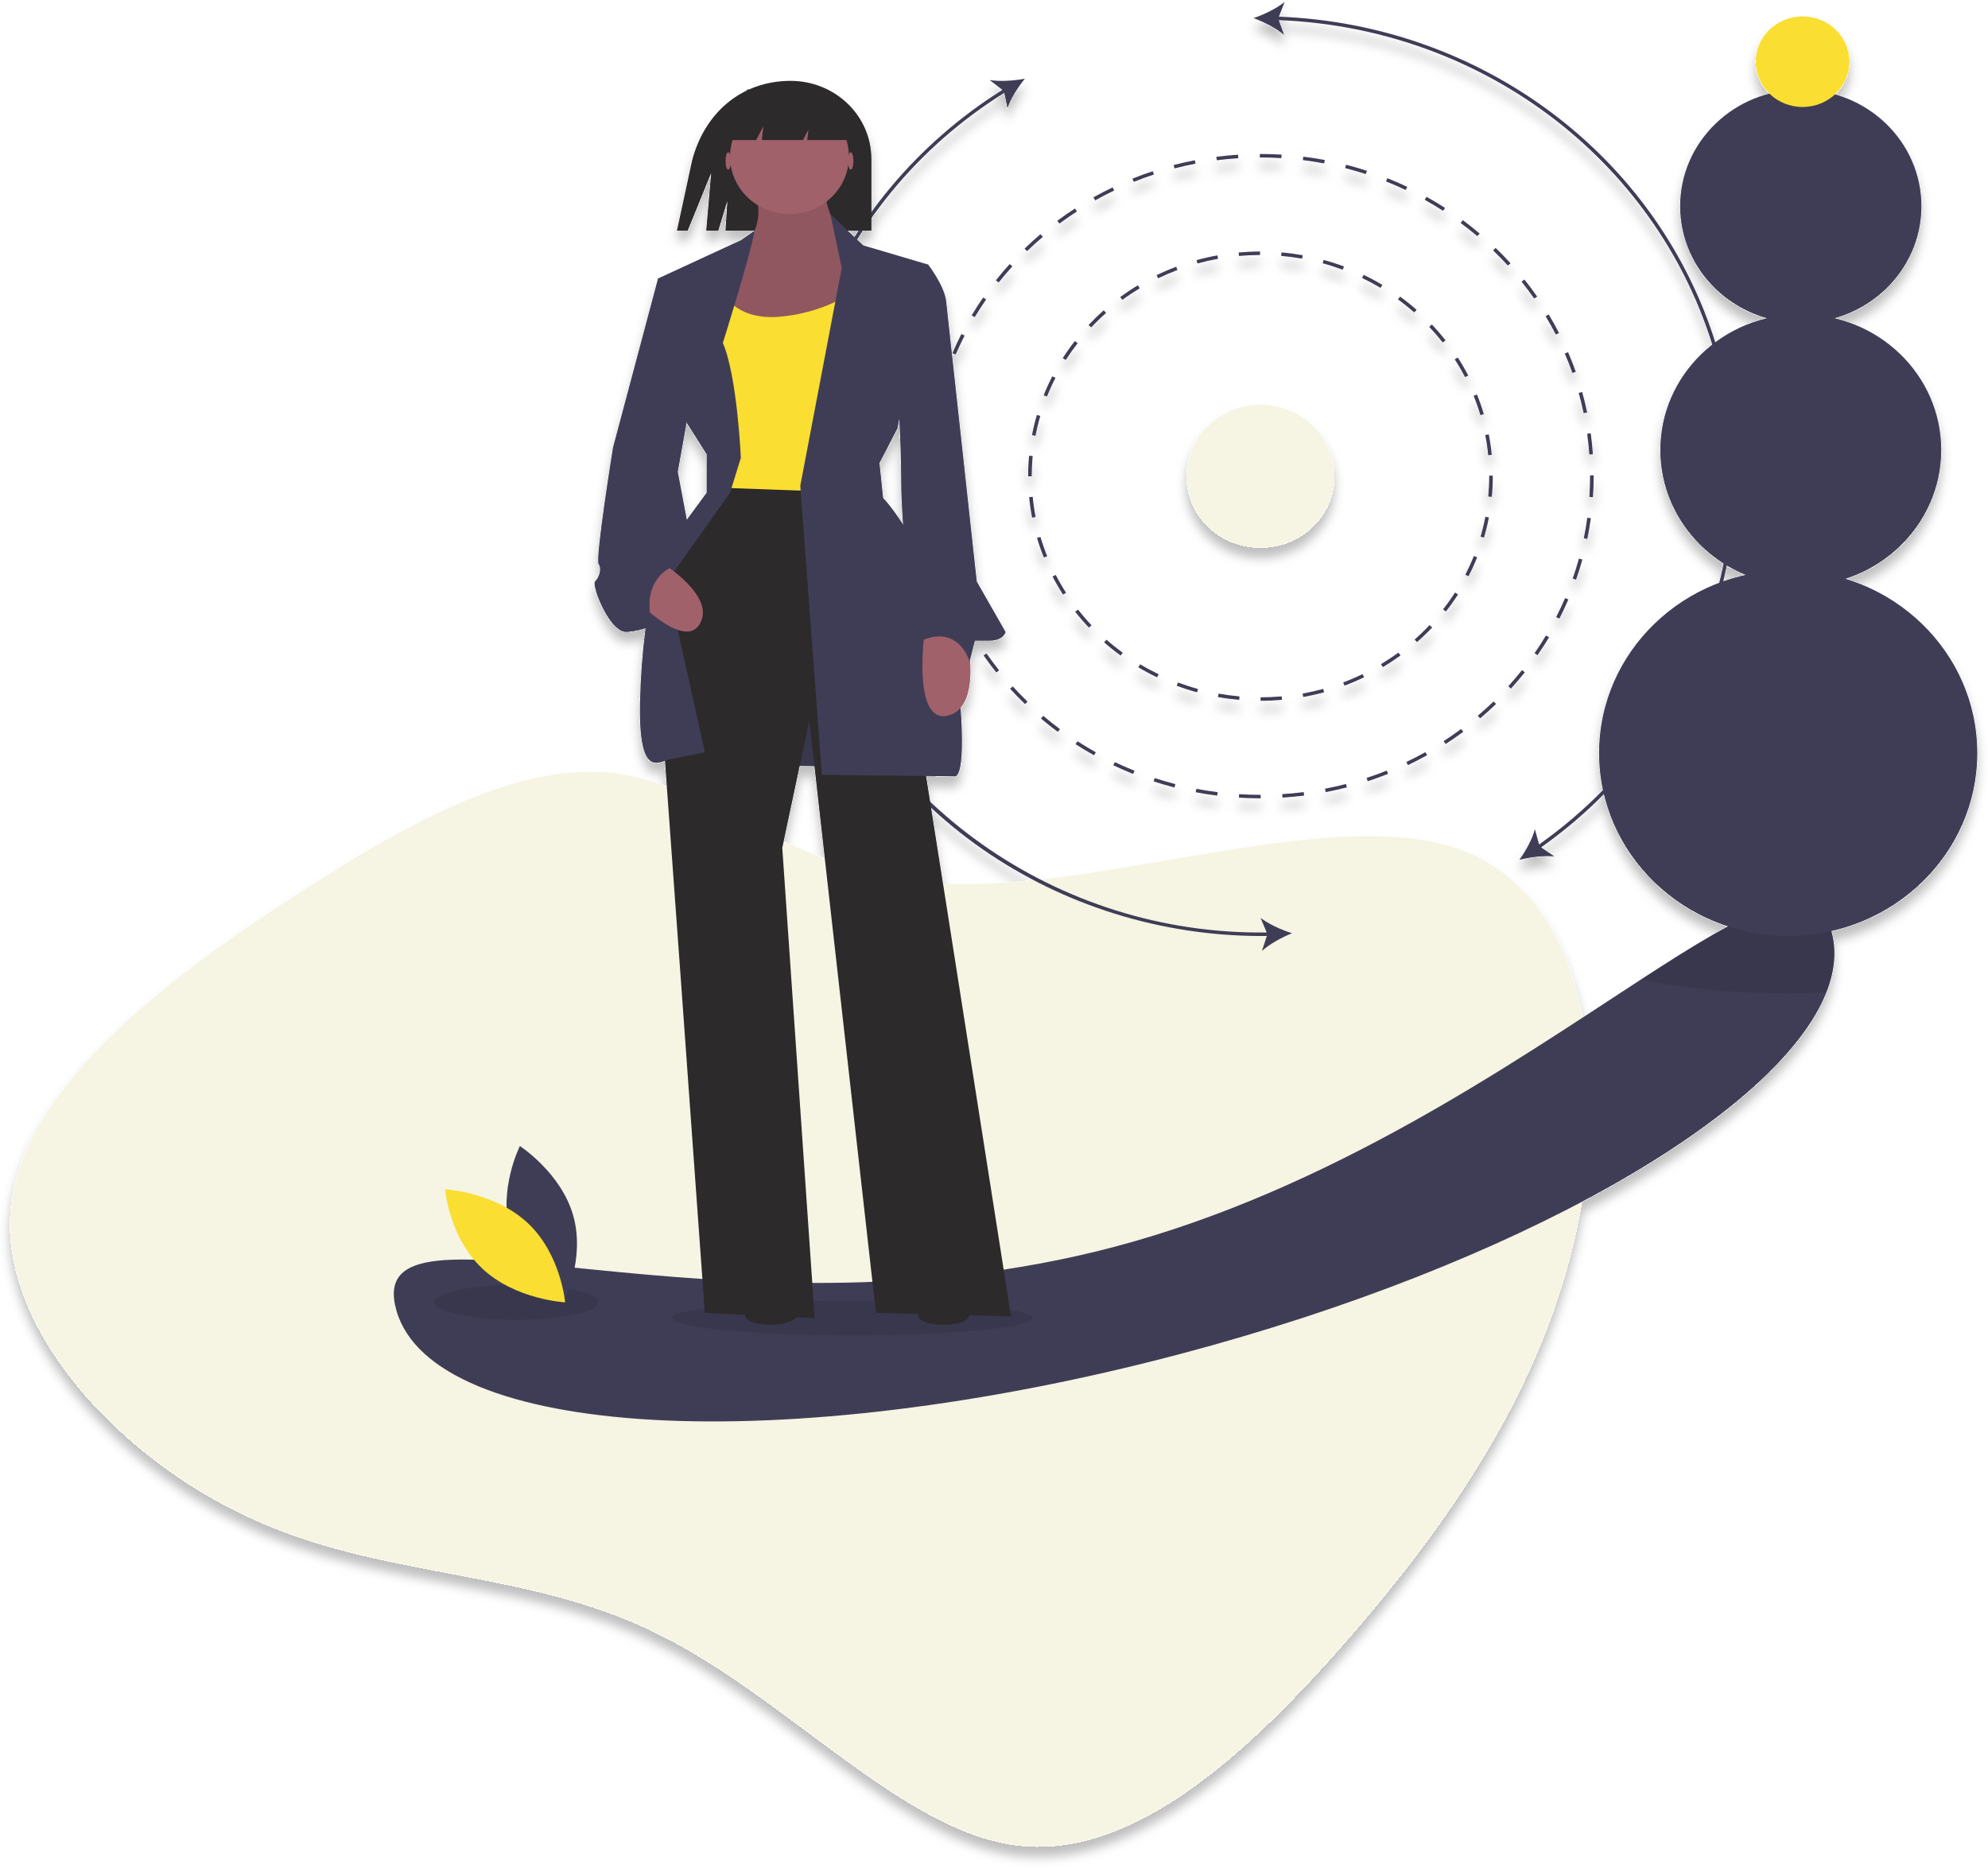
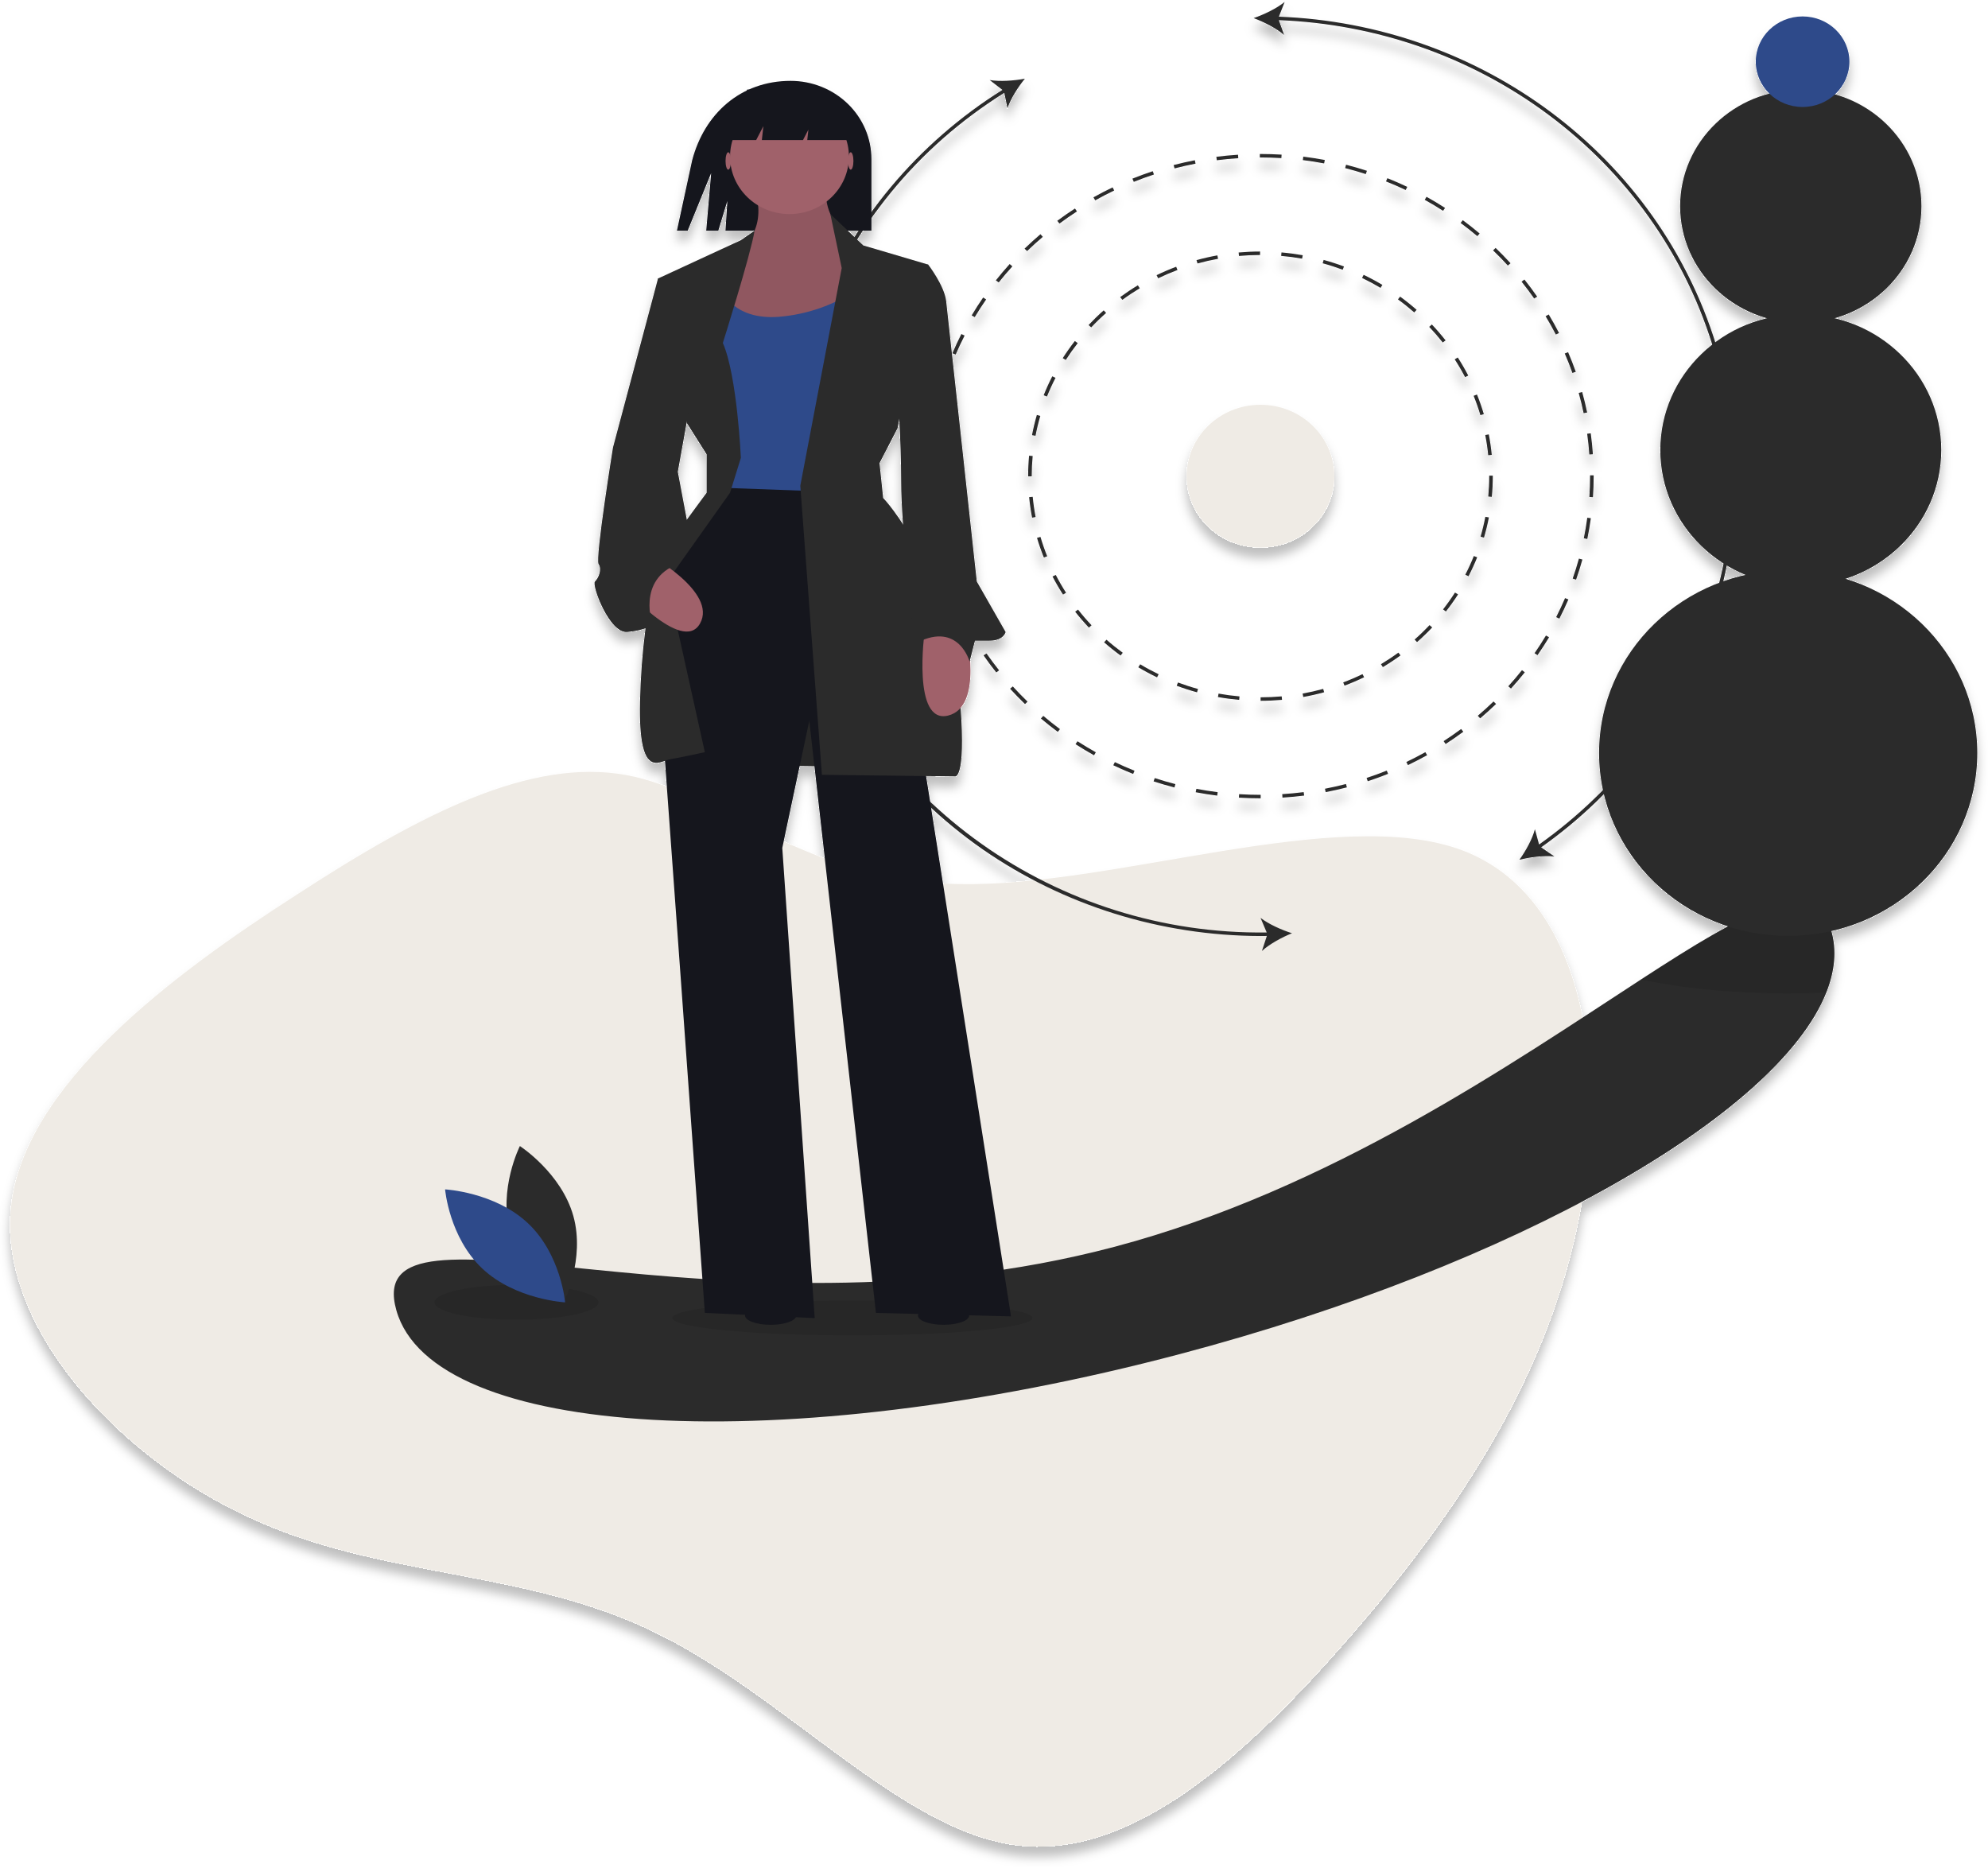
<svg xmlns="http://www.w3.org/2000/svg" width="793" height="745" viewBox="0 0 793 745" fill="none">
  <g filter="url(#filter0_d_71_8)">
-     <path d="M404.843 735.916C358.855 729.563 312.905 675.841 260.997 650.918C209.343 625.68 152.382 629.728 99.969 605.433C47.304 581.452 -0.813 529.127 4.422 481.131C9.657 433.135 67.918 389.224 118.562 356.727C168.882 323.985 211.837 302.344 249.667 309.116C287.821 316.133 321.175 351.807 382.576 352.611C444.049 353.973 533.895 320.708 583.203 339.139C632.836 357.815 642.256 428.43 628.864 490.458C615.471 552.486 579.518 605.613 538.15 653.155C497.035 700.382 450.83 742.269 404.843 735.916Z" fill="#F6F4E2" />
-     <path d="M728.515 395.9C709.196 444.668 604.995 504.592 470.648 540.107C312.586 581.902 172.658 574.087 158.109 522.652C143.561 471.223 286.342 539.156 444.411 497.361C530.724 474.536 603.738 423.719 654.617 390.663C696.911 363.17 723.91 347.952 730.512 371.304C732.696 379.021 731.927 387.287 728.515 395.9Z" fill="#3F3D56" />
+     <path d="M404.843 735.916C358.855 729.563 312.905 675.841 260.997 650.918C209.343 625.68 152.382 629.728 99.969 605.433C47.304 581.452 -0.813 529.127 4.422 481.131C9.657 433.135 67.918 389.224 118.562 356.727C168.882 323.985 211.837 302.344 249.667 309.116C287.821 316.133 321.175 351.807 382.576 352.611C444.049 353.973 533.895 320.708 583.203 339.139C632.836 357.815 642.256 428.43 628.864 490.458C615.471 552.486 579.518 605.613 538.15 653.155C497.035 700.382 450.83 742.269 404.843 735.916Z" fill="#efebe5" />
+     <path d="M728.515 395.9C709.196 444.668 604.995 504.592 470.648 540.107C312.586 581.902 172.658 574.087 158.109 522.652C143.561 471.223 286.342 539.156 444.411 497.361C530.724 474.536 603.738 423.719 654.617 390.663C696.911 363.17 723.91 347.952 730.512 371.304C732.696 379.021 731.927 387.287 728.515 395.9Z" fill="#2b2b2b" />
    <path opacity="0.1" d="M339.997 532.657C379.674 532.657 411.84 529.548 411.84 525.711C411.84 521.875 379.674 518.765 339.997 518.765C300.319 518.765 268.154 521.875 268.154 525.711C268.154 529.548 300.319 532.657 339.997 532.657Z" fill="black" />
    <path opacity="0.1" d="M206.009 526.406C224.062 526.406 238.698 523.296 238.698 519.46C238.698 515.624 224.062 512.514 206.009 512.514C187.956 512.514 173.32 515.624 173.32 519.46C173.32 523.296 187.956 526.406 206.009 526.406Z" fill="black" />
-     <path d="M502.799 318.431C499.925 318.431 497.034 318.341 494.188 318.166L494.279 316.779C497.098 316.953 499.962 317.041 502.791 317.041L502.876 317.041V318.43L502.809 318.431L502.799 318.431ZM511.568 318.154L511.474 316.768C514.324 316.588 517.204 316.316 520.033 315.958L520.22 317.335C517.36 317.697 514.449 317.973 511.568 318.154ZM485.534 317.358C482.669 316.999 479.782 316.543 476.953 316.004L477.231 314.641C480.029 315.175 482.885 315.625 485.719 315.98L485.534 317.358ZM528.799 315.97L528.52 314.608C531.319 314.071 534.138 313.437 536.896 312.723L537.267 314.065C534.479 314.787 531.63 315.428 528.799 315.97ZM468.483 314.108C465.699 313.391 462.898 312.574 460.159 311.678L460.619 310.362C463.329 311.248 466.099 312.057 468.852 312.766L468.483 314.108ZM545.588 311.624L545.126 310.308C547.821 309.422 550.523 308.437 553.159 307.379L553.711 308.663C551.045 309.732 548.313 310.728 545.588 311.624ZM452.006 308.716C449.34 307.65 446.672 306.482 444.076 305.244L444.712 303.998C447.279 305.222 449.918 306.378 452.556 307.433L452.006 308.716ZM561.618 305.19L560.981 303.945C563.541 302.721 566.089 301.401 568.555 300.021L569.275 301.223C566.781 302.619 564.206 303.954 561.618 305.19V305.19ZM436.401 301.276C433.9 299.879 431.414 298.383 429.013 296.831L429.811 295.676C432.187 297.212 434.646 298.691 437.119 300.072L436.401 301.276ZM576.648 296.779L575.849 295.625C578.217 294.092 580.567 292.462 582.833 290.777L583.709 291.879C581.418 293.581 579.042 295.23 576.648 296.779V296.779ZM421.942 291.93C419.653 290.231 417.391 288.436 415.218 286.595L416.165 285.551C418.314 287.372 420.553 289.147 422.817 290.828L421.942 291.93ZM590.426 286.543L589.478 285.499C591.623 283.678 593.735 281.765 595.755 279.813L596.771 280.795C594.729 282.769 592.595 284.702 590.426 286.543V286.543ZM408.869 280.85C406.825 278.877 404.824 276.815 402.919 274.72L403.998 273.802C405.883 275.875 407.862 277.916 409.884 279.867L408.869 280.85ZM602.718 274.66L601.637 273.743C603.522 271.667 605.36 269.505 607.1 267.316L608.239 268.162C606.48 270.375 604.622 272.561 602.718 274.66V274.66ZM397.396 268.229C395.637 266.018 393.93 263.722 392.323 261.406L393.516 260.632C395.105 262.924 396.794 265.195 398.535 267.381L397.396 268.229ZM613.313 261.329L612.119 260.556C613.709 258.259 615.24 255.883 616.671 253.493L617.914 254.189C616.468 256.605 614.92 259.007 613.313 261.329V261.329ZM387.722 254.28C386.274 251.865 384.892 249.375 383.614 246.879L384.901 246.263C386.165 248.731 387.533 251.194 388.965 253.583L387.722 254.28ZM622.023 246.771L620.735 246.155C622 243.68 623.197 241.129 624.293 238.574L625.62 239.106C624.513 241.689 623.302 244.268 622.023 246.771V246.771ZM380.017 239.236C378.91 236.662 377.878 234.02 376.949 231.384L378.309 230.937C379.228 233.544 380.249 236.157 381.344 238.703L380.017 239.236ZM628.689 231.226L627.328 230.78C628.245 228.164 629.083 225.487 629.82 222.821L631.208 223.18C630.463 225.874 629.616 228.582 628.689 231.226V231.226ZM374.418 223.342C373.67 220.647 373.005 217.893 372.441 215.156L373.85 214.885C374.407 217.592 375.065 220.316 375.806 222.982L374.418 223.342ZM633.174 214.991L631.764 214.721C632.318 212.014 632.786 209.253 633.155 206.516L634.579 206.695C634.206 209.463 633.733 212.254 633.174 214.991ZM371.025 206.863C370.649 204.103 370.362 201.289 370.171 198.498L371.605 198.407C371.794 201.167 372.078 203.951 372.449 206.682L371.025 206.863ZM635.422 198.329L633.988 198.24C634.171 195.495 634.264 192.699 634.264 189.929L634.263 189.599H635.7L635.701 189.925C635.701 192.728 635.607 195.555 635.422 198.329V198.329ZM371.318 190.095H369.881L369.881 189.925C369.881 187.187 369.971 184.417 370.149 181.695L371.584 181.783C371.407 184.476 371.318 187.217 371.318 189.929L371.318 190.095ZM633.965 181.289C633.774 178.533 633.487 175.749 633.111 173.015L634.535 172.832C634.915 175.596 635.206 178.41 635.399 181.196L633.965 181.289ZM372.405 173.505L370.98 173.328C371.349 170.56 371.819 167.768 372.374 165.03L373.784 165.298C373.234 168.006 372.77 170.768 372.405 173.505ZM631.698 164.813C631.137 162.107 630.475 159.384 629.731 156.718L631.119 156.356C631.871 159.052 632.539 161.805 633.106 164.54L631.698 164.813ZM375.718 157.196L374.33 156.839C375.071 154.14 375.915 151.432 376.839 148.79L378.2 149.234C377.287 151.847 376.452 154.526 375.718 157.196ZM627.217 148.766C626.295 146.158 625.27 143.546 624.172 141.004L625.498 140.469C626.608 143.039 627.644 145.679 628.577 148.317L627.217 148.766ZM381.223 141.437L379.895 140.906C380.998 138.325 382.205 135.745 383.482 133.237L384.771 133.851C383.508 136.331 382.314 138.884 381.223 141.437ZM620.605 133.449C619.34 130.986 617.97 128.525 616.532 126.133L617.774 125.435C619.228 127.853 620.613 130.341 621.891 132.831L620.605 133.449ZM388.826 126.507L387.582 125.813C389.024 123.396 390.569 120.991 392.174 118.667L393.369 119.438C391.781 121.738 390.253 124.116 388.826 126.507V126.507ZM611.971 119.089C610.377 116.797 608.685 114.529 606.943 112.346L608.081 111.498C609.842 113.704 611.552 115.997 613.164 118.314L611.971 119.089ZM398.379 112.673L397.238 111.828C398.995 109.612 400.85 107.423 402.752 105.323L403.833 106.238C401.952 108.316 400.117 110.481 398.379 112.673V112.673ZM601.471 105.932C599.586 103.864 597.604 101.826 595.577 99.874L596.592 98.89C598.639 100.862 600.644 102.923 602.548 105.014L601.471 105.932ZM409.707 100.161L408.69 99.18C410.729 97.204 412.861 95.268 415.027 93.425L415.976 94.467C413.833 96.291 411.724 98.207 409.707 100.161V100.161ZM589.288 94.199C587.136 92.38 584.896 90.607 582.63 88.93L583.503 87.827C585.794 89.522 588.058 91.314 590.234 93.153L589.288 94.199ZM422.613 89.181L421.736 88.08C424.022 86.378 426.395 84.726 428.79 83.171L429.592 84.324C427.222 85.863 424.874 87.497 422.613 89.181V89.181ZM575.629 84.091C573.252 82.558 570.791 81.082 568.315 79.703L569.032 78.499C571.535 79.893 574.023 81.386 576.426 82.935L575.629 84.091ZM436.88 79.919L436.159 78.718C438.651 77.319 441.225 75.981 443.81 74.741L444.448 75.986C441.892 77.212 439.346 78.535 436.88 79.919ZM560.717 75.787C558.15 74.567 555.51 73.415 552.869 72.362L553.416 71.078C556.087 72.142 558.756 73.307 561.351 74.54L560.717 75.787ZM452.266 72.541L451.713 71.259C454.375 70.187 457.107 69.187 459.832 68.288L460.296 69.602C457.601 70.492 454.899 71.481 452.266 72.541ZM544.801 69.443C542.096 68.562 539.324 67.756 536.565 67.049L536.933 65.706C539.723 66.421 542.524 67.236 545.26 68.127L544.801 69.443ZM468.523 67.177L468.149 65.835C470.935 65.11 473.783 64.466 476.614 63.919L476.896 65.281C474.095 65.822 471.278 66.46 468.523 67.177V67.177ZM528.183 65.185C525.385 64.656 522.529 64.209 519.694 63.857L519.876 62.479C522.742 62.835 525.63 63.287 528.46 63.822L528.183 65.185ZM485.38 63.921L485.192 62.544C488.046 62.179 490.956 61.899 493.843 61.714L493.938 63.1C491.083 63.284 488.203 63.56 485.38 63.921V63.921ZM511.132 63.068C508.374 62.901 505.568 62.816 502.791 62.816L502.535 62.817V61.427L502.788 61.427C505.598 61.427 508.435 61.513 511.222 61.681L511.132 63.068Z" fill="#3F3D56" />
-     <path d="M502.845 279.533L502.843 278.144C505.65 278.142 508.483 278.016 511.261 277.769L511.393 279.152C508.571 279.403 505.695 279.532 502.845 279.533ZM494.298 279.162C491.463 278.913 488.61 278.534 485.82 278.034L486.081 276.668C488.828 277.16 491.636 277.533 494.428 277.778L494.298 279.162ZM519.869 278.015L519.606 276.65C522.359 276.154 525.118 275.527 527.808 274.788L528.201 276.124C525.468 276.876 522.665 277.512 519.869 278.015ZM477.486 276.152C474.752 275.404 472.021 274.521 469.369 273.529L469.887 272.234C472.498 273.21 475.186 274.079 477.878 274.816L477.486 276.152ZM536.314 273.491L535.795 272.196C538.4 271.219 540.992 270.11 543.498 268.9L544.14 270.143C541.594 271.372 538.961 272.499 536.314 273.491V273.491ZM461.537 270.188C458.993 268.963 456.476 267.608 454.059 266.16L454.815 264.979C457.196 266.404 459.672 267.739 462.178 268.945L461.537 270.188ZM551.611 266.108L550.853 264.928C553.227 263.502 555.564 261.95 557.799 260.316L558.666 261.423C556.396 263.084 554.023 264.66 551.611 266.108V266.108ZM446.998 261.483C444.731 259.829 442.515 258.05 440.411 256.198L441.378 255.171C443.45 256.995 445.632 258.745 447.863 260.374L446.998 261.483ZM565.246 256.131L564.277 255.105C566.344 253.283 568.348 251.344 570.235 249.343L571.297 250.279C569.38 252.311 567.344 254.28 565.246 256.131V256.131ZM434.354 250.351C432.434 248.32 430.592 246.181 428.877 243.993L430.023 243.154C431.711 245.308 433.524 247.415 435.415 249.415L434.354 250.351ZM576.767 243.914L575.621 243.077C577.31 240.916 578.914 238.655 580.388 236.357L581.609 237.089C580.112 239.423 578.483 241.72 576.767 243.914V243.914ZM424.028 237.174C422.527 234.84 421.121 232.411 419.849 229.953L421.135 229.332C422.386 231.751 423.77 234.143 425.248 236.441L424.028 237.174ZM585.778 229.862L584.493 229.241C585.741 226.823 586.888 224.315 587.899 221.789L589.239 222.291C588.211 224.857 587.047 227.404 585.778 229.862V229.862ZM416.382 222.389C415.353 219.829 414.435 217.19 413.655 214.546L415.036 214.164C415.805 216.767 416.708 219.365 417.721 221.886L416.382 222.389ZM591.957 214.445L590.575 214.065C591.339 211.462 591.985 208.793 592.496 206.135L593.909 206.388C593.389 209.089 592.733 211.8 591.957 214.445ZM411.693 206.492C411.172 203.796 410.775 201.039 410.512 198.297L411.943 198.169C412.202 200.868 412.593 203.582 413.106 206.236L411.693 206.492ZM595.08 198.193L593.649 198.066C593.903 195.38 594.032 192.642 594.032 189.929L594.031 189.722H595.468L595.469 189.922C595.469 192.685 595.338 195.465 595.08 198.193ZM411.55 190.032H410.113V189.929C410.113 187.21 410.241 184.465 410.493 181.769L411.924 181.894C411.676 184.548 411.55 187.252 411.55 189.929V190.032ZM593.629 181.587C593.366 178.886 592.972 176.172 592.456 173.521L593.868 173.264C594.392 175.957 594.793 178.713 595.059 181.457L593.629 181.587ZM413.067 173.824L411.654 173.572C412.169 170.871 412.823 168.16 413.595 165.514L414.978 165.892C414.217 168.496 413.574 171.165 413.067 173.824ZM590.517 165.595C589.746 162.994 588.84 160.397 587.823 157.877L589.162 157.372C590.194 159.932 591.116 162.57 591.898 165.212L590.517 165.595ZM417.644 158.165L416.304 157.664C417.327 155.102 418.488 152.553 419.755 150.09L421.041 150.708C419.795 153.133 418.652 155.642 417.644 158.165ZM584.399 150.435C583.148 148.021 581.76 145.63 580.278 143.331L581.497 142.596C583.004 144.932 584.412 147.36 585.683 149.812L584.399 150.435ZM425.139 143.588L423.917 142.858C425.412 140.521 427.038 138.223 428.751 136.027L429.898 136.864C428.212 139.026 426.61 141.288 425.139 143.588ZM575.496 136.623C573.803 134.469 571.987 132.365 570.096 130.368L571.155 129.43C573.075 131.458 574.921 133.595 576.64 135.783L575.496 136.623ZM435.276 130.591L434.213 129.656C436.126 127.623 438.159 125.652 440.257 123.797L441.226 124.822C439.161 126.648 437.159 128.589 435.276 130.591ZM564.125 124.618C562.052 122.798 559.868 121.049 557.634 119.422L558.498 118.313C560.767 119.965 562.986 121.741 565.091 123.59L564.125 124.618ZM447.699 119.605L446.831 118.498C449.096 116.837 451.467 115.258 453.88 113.805L454.639 114.985C452.264 116.415 449.929 117.969 447.699 119.605V119.605ZM550.676 114.825C548.296 113.403 545.817 112.072 543.31 110.868L543.948 109.624C546.496 110.847 549.014 112.199 551.431 113.644L550.676 114.825ZM461.99 111.004L461.346 109.762C463.888 108.532 466.519 107.402 469.167 106.405L469.689 107.699C467.082 108.681 464.492 109.793 461.99 111.004V111.004ZM535.596 107.588C532.983 106.614 530.294 105.749 527.602 105.015L527.992 103.678C530.727 104.423 533.459 105.303 536.112 106.291L535.596 107.588ZM477.673 105.099L477.279 103.764C480.012 103.008 482.814 102.369 485.607 101.863L485.872 103.228C483.123 103.726 480.364 104.356 477.673 105.099V105.099ZM519.397 103.171C516.648 102.683 513.84 102.313 511.049 102.071L511.177 100.687C514.012 100.933 516.865 101.309 519.656 101.805L519.397 103.171ZM494.216 102.099L494.082 100.716C496.904 100.461 499.78 100.33 502.629 100.325L502.632 101.715C499.826 101.719 496.995 101.849 494.216 102.099V102.099Z" fill="#3F3D56" />
-     <path d="M515.371 372.247C511.233 370.941 506.072 368.64 502.827 366.118L505.28 371.94C421.701 373.059 346.624 319.924 322.502 242.295C298.463 164.935 330.568 80.749 400.594 37.047L401.887 43.209C403.143 39.371 406.123 34.691 408.819 31.388C404.548 32.192 398.88 32.606 394.777 31.925L399.846 35.86C365.932 57.154 339.884 88.305 325.451 124.827C310.609 162.632 309.104 204.118 321.17 242.835C333.236 281.552 358.197 315.329 392.17 338.913C424.449 361.22 463.11 373.258 502.787 373.355C503.636 373.355 504.487 373.34 505.338 373.328L503.371 379.32C506.398 376.556 511.354 373.865 515.371 372.247Z" fill="#3F3D56" />
-     <path d="M684.416 137.169C673.046 100.576 650.14 68.329 618.897 44.93C587.655 21.532 549.635 8.15 510.146 6.653L512.437 0.776C509.262 3.38 504.166 5.813 500.066 7.223C504.125 8.739 509.153 11.301 512.255 13.987L510.123 8.043C549.166 9.53 586.762 22.724 617.702 45.795C648.642 68.865 671.392 100.671 682.799 136.802C694.207 172.933 693.706 211.6 681.366 247.443C669.026 283.287 645.459 314.531 613.931 336.845L612.266 330.763C611.244 334.666 608.554 339.507 606.063 342.957C610.278 341.912 615.911 341.177 620.049 341.623L614.753 337.985C646.412 315.582 670.11 284.242 682.586 248.279C695.062 212.316 695.701 173.498 684.416 137.169V137.169Z" fill="#3F3D56" />
+     <path d="M502.799 318.431C499.925 318.431 497.034 318.341 494.188 318.166L494.279 316.779C497.098 316.953 499.962 317.041 502.791 317.041L502.876 317.041V318.43L502.809 318.431L502.799 318.431ZM511.568 318.154L511.474 316.768C514.324 316.588 517.204 316.316 520.033 315.958L520.22 317.335C517.36 317.697 514.449 317.973 511.568 318.154ZM485.534 317.358C482.669 316.999 479.782 316.543 476.953 316.004L477.231 314.641C480.029 315.175 482.885 315.625 485.719 315.98L485.534 317.358ZM528.799 315.97L528.52 314.608C531.319 314.071 534.138 313.437 536.896 312.723L537.267 314.065C534.479 314.787 531.63 315.428 528.799 315.97ZM468.483 314.108C465.699 313.391 462.898 312.574 460.159 311.678L460.619 310.362C463.329 311.248 466.099 312.057 468.852 312.766L468.483 314.108ZM545.588 311.624L545.126 310.308C547.821 309.422 550.523 308.437 553.159 307.379L553.711 308.663C551.045 309.732 548.313 310.728 545.588 311.624ZM452.006 308.716C449.34 307.65 446.672 306.482 444.076 305.244L444.712 303.998C447.279 305.222 449.918 306.378 452.556 307.433L452.006 308.716ZM561.618 305.19L560.981 303.945C563.541 302.721 566.089 301.401 568.555 300.021L569.275 301.223C566.781 302.619 564.206 303.954 561.618 305.19V305.19ZM436.401 301.276C433.9 299.879 431.414 298.383 429.013 296.831L429.811 295.676C432.187 297.212 434.646 298.691 437.119 300.072L436.401 301.276ZM576.648 296.779L575.849 295.625C578.217 294.092 580.567 292.462 582.833 290.777L583.709 291.879C581.418 293.581 579.042 295.23 576.648 296.779V296.779ZM421.942 291.93C419.653 290.231 417.391 288.436 415.218 286.595L416.165 285.551C418.314 287.372 420.553 289.147 422.817 290.828L421.942 291.93ZM590.426 286.543L589.478 285.499C591.623 283.678 593.735 281.765 595.755 279.813L596.771 280.795C594.729 282.769 592.595 284.702 590.426 286.543V286.543ZM408.869 280.85C406.825 278.877 404.824 276.815 402.919 274.72L403.998 273.802C405.883 275.875 407.862 277.916 409.884 279.867L408.869 280.85ZM602.718 274.66L601.637 273.743C603.522 271.667 605.36 269.505 607.1 267.316L608.239 268.162C606.48 270.375 604.622 272.561 602.718 274.66V274.66ZM397.396 268.229C395.637 266.018 393.93 263.722 392.323 261.406L393.516 260.632C395.105 262.924 396.794 265.195 398.535 267.381L397.396 268.229ZM613.313 261.329L612.119 260.556C613.709 258.259 615.24 255.883 616.671 253.493L617.914 254.189C616.468 256.605 614.92 259.007 613.313 261.329V261.329ZM387.722 254.28C386.274 251.865 384.892 249.375 383.614 246.879L384.901 246.263C386.165 248.731 387.533 251.194 388.965 253.583L387.722 254.28ZM622.023 246.771L620.735 246.155C622 243.68 623.197 241.129 624.293 238.574L625.62 239.106C624.513 241.689 623.302 244.268 622.023 246.771V246.771ZM380.017 239.236C378.91 236.662 377.878 234.02 376.949 231.384L378.309 230.937C379.228 233.544 380.249 236.157 381.344 238.703L380.017 239.236ZM628.689 231.226L627.328 230.78C628.245 228.164 629.083 225.487 629.82 222.821L631.208 223.18C630.463 225.874 629.616 228.582 628.689 231.226V231.226ZM374.418 223.342C373.67 220.647 373.005 217.893 372.441 215.156L373.85 214.885C374.407 217.592 375.065 220.316 375.806 222.982L374.418 223.342ZM633.174 214.991L631.764 214.721C632.318 212.014 632.786 209.253 633.155 206.516L634.579 206.695C634.206 209.463 633.733 212.254 633.174 214.991ZM371.025 206.863C370.649 204.103 370.362 201.289 370.171 198.498L371.605 198.407C371.794 201.167 372.078 203.951 372.449 206.682L371.025 206.863ZM635.422 198.329L633.988 198.24C634.171 195.495 634.264 192.699 634.264 189.929L634.263 189.599H635.7L635.701 189.925C635.701 192.728 635.607 195.555 635.422 198.329V198.329ZM371.318 190.095H369.881L369.881 189.925C369.881 187.187 369.971 184.417 370.149 181.695L371.584 181.783C371.407 184.476 371.318 187.217 371.318 189.929L371.318 190.095ZM633.965 181.289C633.774 178.533 633.487 175.749 633.111 173.015L634.535 172.832C634.915 175.596 635.206 178.41 635.399 181.196L633.965 181.289ZM372.405 173.505L370.98 173.328C371.349 170.56 371.819 167.768 372.374 165.03L373.784 165.298C373.234 168.006 372.77 170.768 372.405 173.505ZM631.698 164.813C631.137 162.107 630.475 159.384 629.731 156.718L631.119 156.356C631.871 159.052 632.539 161.805 633.106 164.54L631.698 164.813ZM375.718 157.196L374.33 156.839C375.071 154.14 375.915 151.432 376.839 148.79L378.2 149.234C377.287 151.847 376.452 154.526 375.718 157.196ZM627.217 148.766C626.295 146.158 625.27 143.546 624.172 141.004L625.498 140.469C626.608 143.039 627.644 145.679 628.577 148.317L627.217 148.766ZM381.223 141.437L379.895 140.906C380.998 138.325 382.205 135.745 383.482 133.237L384.771 133.851C383.508 136.331 382.314 138.884 381.223 141.437ZM620.605 133.449C619.34 130.986 617.97 128.525 616.532 126.133L617.774 125.435C619.228 127.853 620.613 130.341 621.891 132.831L620.605 133.449ZM388.826 126.507L387.582 125.813C389.024 123.396 390.569 120.991 392.174 118.667L393.369 119.438C391.781 121.738 390.253 124.116 388.826 126.507V126.507ZM611.971 119.089C610.377 116.797 608.685 114.529 606.943 112.346L608.081 111.498C609.842 113.704 611.552 115.997 613.164 118.314L611.971 119.089ZM398.379 112.673L397.238 111.828C398.995 109.612 400.85 107.423 402.752 105.323L403.833 106.238C401.952 108.316 400.117 110.481 398.379 112.673V112.673ZM601.471 105.932C599.586 103.864 597.604 101.826 595.577 99.874L596.592 98.89C598.639 100.862 600.644 102.923 602.548 105.014L601.471 105.932ZM409.707 100.161L408.69 99.18C410.729 97.204 412.861 95.268 415.027 93.425L415.976 94.467C413.833 96.291 411.724 98.207 409.707 100.161V100.161ZM589.288 94.199C587.136 92.38 584.896 90.607 582.63 88.93L583.503 87.827C585.794 89.522 588.058 91.314 590.234 93.153L589.288 94.199ZM422.613 89.181L421.736 88.08C424.022 86.378 426.395 84.726 428.79 83.171L429.592 84.324C427.222 85.863 424.874 87.497 422.613 89.181V89.181ZM575.629 84.091C573.252 82.558 570.791 81.082 568.315 79.703L569.032 78.499C571.535 79.893 574.023 81.386 576.426 82.935L575.629 84.091ZM436.88 79.919L436.159 78.718C438.651 77.319 441.225 75.981 443.81 74.741L444.448 75.986C441.892 77.212 439.346 78.535 436.88 79.919ZM560.717 75.787C558.15 74.567 555.51 73.415 552.869 72.362L553.416 71.078C556.087 72.142 558.756 73.307 561.351 74.54L560.717 75.787ZM452.266 72.541L451.713 71.259C454.375 70.187 457.107 69.187 459.832 68.288L460.296 69.602C457.601 70.492 454.899 71.481 452.266 72.541ZM544.801 69.443C542.096 68.562 539.324 67.756 536.565 67.049L536.933 65.706C539.723 66.421 542.524 67.236 545.26 68.127L544.801 69.443ZM468.523 67.177L468.149 65.835C470.935 65.11 473.783 64.466 476.614 63.919L476.896 65.281C474.095 65.822 471.278 66.46 468.523 67.177V67.177ZM528.183 65.185C525.385 64.656 522.529 64.209 519.694 63.857L519.876 62.479C522.742 62.835 525.63 63.287 528.46 63.822L528.183 65.185ZM485.38 63.921L485.192 62.544C488.046 62.179 490.956 61.899 493.843 61.714L493.938 63.1C491.083 63.284 488.203 63.56 485.38 63.921V63.921ZM511.132 63.068C508.374 62.901 505.568 62.816 502.791 62.816L502.535 62.817V61.427L502.788 61.427C505.598 61.427 508.435 61.513 511.222 61.681L511.132 63.068Z" fill="#2b2b2b" />
+     <path d="M502.845 279.533L502.843 278.144C505.65 278.142 508.483 278.016 511.261 277.769L511.393 279.152C508.571 279.403 505.695 279.532 502.845 279.533ZM494.298 279.162C491.463 278.913 488.61 278.534 485.82 278.034L486.081 276.668C488.828 277.16 491.636 277.533 494.428 277.778L494.298 279.162ZM519.869 278.015L519.606 276.65C522.359 276.154 525.118 275.527 527.808 274.788L528.201 276.124C525.468 276.876 522.665 277.512 519.869 278.015ZM477.486 276.152C474.752 275.404 472.021 274.521 469.369 273.529L469.887 272.234C472.498 273.21 475.186 274.079 477.878 274.816L477.486 276.152ZM536.314 273.491L535.795 272.196C538.4 271.219 540.992 270.11 543.498 268.9L544.14 270.143C541.594 271.372 538.961 272.499 536.314 273.491V273.491ZM461.537 270.188C458.993 268.963 456.476 267.608 454.059 266.16L454.815 264.979C457.196 266.404 459.672 267.739 462.178 268.945L461.537 270.188ZM551.611 266.108L550.853 264.928C553.227 263.502 555.564 261.95 557.799 260.316L558.666 261.423C556.396 263.084 554.023 264.66 551.611 266.108V266.108ZM446.998 261.483C444.731 259.829 442.515 258.05 440.411 256.198L441.378 255.171C443.45 256.995 445.632 258.745 447.863 260.374L446.998 261.483ZM565.246 256.131L564.277 255.105C566.344 253.283 568.348 251.344 570.235 249.343L571.297 250.279C569.38 252.311 567.344 254.28 565.246 256.131V256.131ZM434.354 250.351C432.434 248.32 430.592 246.181 428.877 243.993L430.023 243.154C431.711 245.308 433.524 247.415 435.415 249.415L434.354 250.351ZM576.767 243.914L575.621 243.077C577.31 240.916 578.914 238.655 580.388 236.357L581.609 237.089C580.112 239.423 578.483 241.72 576.767 243.914V243.914ZM424.028 237.174C422.527 234.84 421.121 232.411 419.849 229.953L421.135 229.332C422.386 231.751 423.77 234.143 425.248 236.441L424.028 237.174ZM585.778 229.862L584.493 229.241C585.741 226.823 586.888 224.315 587.899 221.789L589.239 222.291C588.211 224.857 587.047 227.404 585.778 229.862V229.862ZM416.382 222.389C415.353 219.829 414.435 217.19 413.655 214.546L415.036 214.164C415.805 216.767 416.708 219.365 417.721 221.886L416.382 222.389ZM591.957 214.445L590.575 214.065C591.339 211.462 591.985 208.793 592.496 206.135L593.909 206.388C593.389 209.089 592.733 211.8 591.957 214.445ZM411.693 206.492C411.172 203.796 410.775 201.039 410.512 198.297L411.943 198.169C412.202 200.868 412.593 203.582 413.106 206.236L411.693 206.492ZM595.08 198.193L593.649 198.066C593.903 195.38 594.032 192.642 594.032 189.929L594.031 189.722H595.468L595.469 189.922C595.469 192.685 595.338 195.465 595.08 198.193ZM411.55 190.032H410.113V189.929C410.113 187.21 410.241 184.465 410.493 181.769L411.924 181.894C411.676 184.548 411.55 187.252 411.55 189.929V190.032ZM593.629 181.587C593.366 178.886 592.972 176.172 592.456 173.521L593.868 173.264C594.392 175.957 594.793 178.713 595.059 181.457L593.629 181.587ZM413.067 173.824L411.654 173.572C412.169 170.871 412.823 168.16 413.595 165.514L414.978 165.892C414.217 168.496 413.574 171.165 413.067 173.824ZM590.517 165.595C589.746 162.994 588.84 160.397 587.823 157.877L589.162 157.372C590.194 159.932 591.116 162.57 591.898 165.212L590.517 165.595ZM417.644 158.165L416.304 157.664C417.327 155.102 418.488 152.553 419.755 150.09L421.041 150.708C419.795 153.133 418.652 155.642 417.644 158.165ZM584.399 150.435C583.148 148.021 581.76 145.63 580.278 143.331L581.497 142.596C583.004 144.932 584.412 147.36 585.683 149.812L584.399 150.435ZM425.139 143.588L423.917 142.858C425.412 140.521 427.038 138.223 428.751 136.027L429.898 136.864C428.212 139.026 426.61 141.288 425.139 143.588ZM575.496 136.623C573.803 134.469 571.987 132.365 570.096 130.368L571.155 129.43C573.075 131.458 574.921 133.595 576.64 135.783L575.496 136.623ZM435.276 130.591L434.213 129.656C436.126 127.623 438.159 125.652 440.257 123.797L441.226 124.822C439.161 126.648 437.159 128.589 435.276 130.591ZM564.125 124.618C562.052 122.798 559.868 121.049 557.634 119.422L558.498 118.313C560.767 119.965 562.986 121.741 565.091 123.59L564.125 124.618ZM447.699 119.605L446.831 118.498C449.096 116.837 451.467 115.258 453.88 113.805L454.639 114.985C452.264 116.415 449.929 117.969 447.699 119.605V119.605ZM550.676 114.825C548.296 113.403 545.817 112.072 543.31 110.868L543.948 109.624C546.496 110.847 549.014 112.199 551.431 113.644L550.676 114.825ZM461.99 111.004L461.346 109.762C463.888 108.532 466.519 107.402 469.167 106.405L469.689 107.699C467.082 108.681 464.492 109.793 461.99 111.004V111.004ZM535.596 107.588C532.983 106.614 530.294 105.749 527.602 105.015L527.992 103.678C530.727 104.423 533.459 105.303 536.112 106.291L535.596 107.588ZM477.673 105.099L477.279 103.764C480.012 103.008 482.814 102.369 485.607 101.863L485.872 103.228C483.123 103.726 480.364 104.356 477.673 105.099V105.099ZM519.397 103.171C516.648 102.683 513.84 102.313 511.049 102.071L511.177 100.687C514.012 100.933 516.865 101.309 519.656 101.805L519.397 103.171ZM494.216 102.099L494.082 100.716C496.904 100.461 499.78 100.33 502.629 100.325L502.632 101.715C499.826 101.719 496.995 101.849 494.216 102.099V102.099Z" fill="#2b2b2b" />
+     <path d="M515.371 372.247C511.233 370.941 506.072 368.64 502.827 366.118L505.28 371.94C421.701 373.059 346.624 319.924 322.502 242.295C298.463 164.935 330.568 80.749 400.594 37.047L401.887 43.209C403.143 39.371 406.123 34.691 408.819 31.388C404.548 32.192 398.88 32.606 394.777 31.925L399.846 35.86C365.932 57.154 339.884 88.305 325.451 124.827C310.609 162.632 309.104 204.118 321.17 242.835C333.236 281.552 358.197 315.329 392.17 338.913C424.449 361.22 463.11 373.258 502.787 373.355C503.636 373.355 504.487 373.34 505.338 373.328L503.371 379.32C506.398 376.556 511.354 373.865 515.371 372.247Z" fill="#2b2b2b" />
+     <path d="M684.416 137.169C673.046 100.576 650.14 68.329 618.897 44.93C587.655 21.532 549.635 8.15 510.146 6.653L512.437 0.776C509.262 3.38 504.166 5.813 500.066 7.223C504.125 8.739 509.153 11.301 512.255 13.987L510.123 8.043C549.166 9.53 586.762 22.724 617.702 45.795C648.642 68.865 671.392 100.671 682.799 136.802C694.207 172.933 693.706 211.6 681.366 247.443C669.026 283.287 645.459 314.531 613.931 336.845L612.266 330.763C611.244 334.666 608.554 339.507 606.063 342.957C610.278 341.912 615.911 341.177 620.049 341.623L614.753 337.985C646.412 315.582 670.11 284.242 682.586 248.279C695.062 212.316 695.701 173.498 684.416 137.169V137.169Z" fill="#2b2b2b" />
    <path opacity="0.1" d="M728.515 395.9C723.565 396.116 718.478 396.227 713.291 396.227C690.862 396.227 670.358 394.129 654.617 390.663C696.911 363.17 723.91 347.952 730.512 371.304C732.696 379.021 731.927 387.287 728.515 395.9Z" fill="black" />
-     <path d="M315.375 32.254C295.462 32.254 280.965 45.326 276.078 63.99L270.019 91.99H274.33L283.67 69.068L281.703 91.99H286.543L290.135 80.181L289.379 91.99H347.61V63.419C347.61 59.327 346.776 55.274 345.156 51.493C343.536 47.712 341.162 44.276 338.169 41.382C335.175 38.488 331.622 36.192 327.711 34.626C323.8 33.06 319.608 32.254 315.375 32.254V32.254Z" fill="#2C2A2B" />
-     <path d="M277.922 241.372L291.573 305.153L366.289 306.216L347.61 239.246L277.922 241.372Z" fill="#3F3D56" />
+     <path d="M315.375 32.254C295.462 32.254 280.965 45.326 276.078 63.99L270.019 91.99H274.33L283.67 69.068L281.703 91.99H286.543L290.135 80.181L289.379 91.99H347.61V63.419C347.61 59.327 346.776 55.274 345.156 51.493C343.536 47.712 341.162 44.276 338.169 41.382C335.175 38.488 331.622 36.192 327.711 34.626C323.8 33.06 319.608 32.254 315.375 32.254V32.254Z" fill="#15161d" />
+     <path d="M277.922 241.372L291.573 305.153L366.289 306.216L347.61 239.246L277.922 241.372Z" fill="#2b2b2b" />
    <path opacity="0.1" d="M277.922 241.372L291.573 305.153L366.289 306.216L347.61 239.246L277.922 241.372Z" fill="black" />
-     <path d="M289.058 191.666C289.058 191.666 259.602 231.258 261.039 247.234C262.476 263.21 281.155 523.687 281.155 523.687L324.979 525.771L312.048 338.227L322.824 287.521L349.406 523.687L403.288 525.076L355.154 218.755L345.814 191.666H289.058Z" fill="#2C2A2B" />
+     <path d="M289.058 191.666C289.058 191.666 259.602 231.258 261.039 247.234C262.476 263.21 281.155 523.687 281.155 523.687L324.979 525.771L312.048 338.227L322.824 287.521L349.406 523.687L403.288 525.076L355.154 218.755L345.814 191.666H289.058Z" fill="#15161d" />
    <path d="M299.116 70.804C299.116 70.804 308.455 87.475 296.242 98.588C284.029 109.702 278.281 139.57 278.281 139.57L347.25 134.708L341.503 97.199C341.503 97.199 326.416 88.169 330.008 72.193L299.116 70.804Z" fill="#A0616A" />
    <path opacity="0.1" d="M299.116 70.804C299.116 70.804 308.455 87.475 296.242 98.588C284.029 109.702 278.281 139.57 278.281 139.57L347.25 134.708L341.503 97.199C341.503 97.199 326.416 88.169 330.008 72.193L299.116 70.804Z" fill="black" />
-     <path d="M287.621 115.259C287.621 115.259 291.931 127.762 310.611 126.373C321.983 125.455 332.896 121.618 342.222 115.259V196.528L284.747 194.444V145.127L287.621 115.259Z" fill="#FADE32" />
-     <path d="M301.015 91.961L295.524 95.81L262.476 111.091L273.971 168.744L281.873 181.247V196.528L262.476 222.923C258.116 241.628 255.709 260.71 255.292 279.88C254.573 311.832 263.194 303.497 267.505 302.802C271.815 302.108 281.155 300.024 281.155 300.024L266.068 231.953L291.213 196.528L295.524 182.636C295.524 182.636 294.087 149.989 288.339 136.792C288.339 136.792 299.321 102.003 301.015 91.961Z" fill="#3F3D56" />
-     <path d="M331.221 85.391L344.377 97.894L370.241 105.535L358.027 170.828L350.843 184.72L352.28 198.612C352.28 198.612 379.201 226.529 383.172 281.964C385.258 311.078 380.947 309.689 380.947 309.689L327.853 309.054L319.232 193.75L335.756 106.924L331.221 85.391Z" fill="#3F3D56" />
+     <path d="M287.621 115.259C287.621 115.259 291.931 127.762 310.611 126.373C321.983 125.455 332.896 121.618 342.222 115.259V196.528L284.747 194.444V145.127L287.621 115.259Z" fill="#2e4a8a" />
+     <path d="M301.015 91.961L295.524 95.81L262.476 111.091L273.971 168.744L281.873 181.247V196.528L262.476 222.923C258.116 241.628 255.709 260.71 255.292 279.88C254.573 311.832 263.194 303.497 267.505 302.802C271.815 302.108 281.155 300.024 281.155 300.024L266.068 231.953L291.213 196.528L295.524 182.636C295.524 182.636 294.087 149.989 288.339 136.792C288.339 136.792 299.321 102.003 301.015 91.961Z" fill="#2b2b2b" />
+     <path d="M331.221 85.391L344.377 97.894L370.241 105.535L358.027 170.828L350.843 184.72L352.28 198.612C352.28 198.612 379.201 226.529 383.172 281.964C385.258 311.078 380.947 309.689 380.947 309.689L327.853 309.054L319.232 193.75L335.756 106.924L331.221 85.391Z" fill="#2b2b2b" />
    <path d="M385.327 252.096C385.327 252.096 392.512 281.964 378.143 285.437C363.774 288.91 368.803 252.096 368.803 252.096H385.327Z" fill="#A0616A" />
    <path d="M258.604 221.095C258.604 221.095 286.269 236.093 279.239 248.697C272.209 261.3 247.468 232.897 247.468 232.897L258.604 221.095Z" fill="#A0616A" />
-     <path d="M359.464 106.924L370.24 105.534C370.24 105.534 376.706 113.87 377.425 120.121C378.143 126.373 389.638 231.953 389.638 231.953L401.133 252.096C401.133 252.096 400.415 255.569 394.667 255.569H388.92L386.764 263.904C386.764 263.904 382.454 247.928 365.93 256.264L359.464 254.18L363.775 246.539C363.775 246.539 359.464 209.725 359.464 192.36C359.464 174.995 358.027 156.241 358.027 156.241L359.464 106.924Z" fill="#3F3D56" />
-     <path d="M307.418 528.437C313.06 528.437 317.634 526.779 317.634 524.733C317.634 522.688 313.06 521.03 307.418 521.03C301.776 521.03 297.202 522.688 297.202 524.733C297.202 526.779 301.776 528.437 307.418 528.437Z" fill="#2C2A2B" />
-     <path d="M376.375 528.437C382.017 528.437 386.591 526.779 386.591 524.733C386.591 522.688 382.017 521.03 376.375 521.03C370.733 521.03 366.159 522.688 366.159 524.733C366.159 526.779 370.733 528.437 376.375 528.437Z" fill="#2C2A2B" />
-     <path d="M270.379 110.397L262.476 111.092L244.515 178.468C244.515 178.468 237.331 222.923 238.768 225.007C240.205 227.091 238.768 230.564 237.331 231.953C235.894 233.342 243.078 252.791 250.263 252.096C257.447 251.402 260.321 249.318 260.321 249.318C260.321 249.318 253.855 231.258 270.379 225.007L274.689 211.115L270.379 188.193L276.126 156.241L270.379 110.397Z" fill="#3F3D56" />
+     <path d="M359.464 106.924L370.24 105.534C370.24 105.534 376.706 113.87 377.425 120.121C378.143 126.373 389.638 231.953 389.638 231.953L401.133 252.096C401.133 252.096 400.415 255.569 394.667 255.569H388.92L386.764 263.904C386.764 263.904 382.454 247.928 365.93 256.264L359.464 254.18L363.775 246.539C363.775 246.539 359.464 209.725 359.464 192.36C359.464 174.995 358.027 156.241 358.027 156.241L359.464 106.924Z" fill="#2b2b2b" />
+     <path d="M307.418 528.437C313.06 528.437 317.634 526.779 317.634 524.733C317.634 522.688 313.06 521.03 307.418 521.03C301.776 521.03 297.202 522.688 297.202 524.733C297.202 526.779 301.776 528.437 307.418 528.437Z" fill="#15161d" />
+     <path d="M376.375 528.437C382.017 528.437 386.591 526.779 386.591 524.733C386.591 522.688 382.017 521.03 376.375 521.03C370.733 521.03 366.159 522.688 366.159 524.733C366.159 526.779 370.733 528.437 376.375 528.437Z" fill="#15161d" />
+     <path d="M270.379 110.397L262.476 111.092L244.515 178.468C244.515 178.468 237.331 222.923 238.768 225.007C240.205 227.091 238.768 230.564 237.331 231.953C235.894 233.342 243.078 252.791 250.263 252.096C257.447 251.402 260.321 249.318 260.321 249.318C260.321 249.318 253.855 231.258 270.379 225.007L274.689 211.115L270.379 188.193L276.126 156.241L270.379 110.397Z" fill="#2b2b2b" />
    <path d="M339.348 67.679C339.943 67.679 340.426 66.124 340.426 64.206C340.426 62.288 339.943 60.733 339.348 60.733C338.753 60.733 338.27 62.288 338.27 64.206C338.27 66.124 338.753 67.679 339.348 67.679Z" fill="#A0616A" />
    <path d="M290.495 67.679C291.09 67.679 291.572 66.124 291.572 64.206C291.572 62.288 291.09 60.733 290.495 60.733C289.9 60.733 289.417 62.288 289.417 64.206C289.417 66.124 289.9 67.679 290.495 67.679Z" fill="#A0616A" />
    <path d="M314.921 85.391C328.015 85.391 338.629 75.129 338.629 62.469C338.629 49.81 328.015 39.547 314.921 39.547C301.828 39.547 291.213 49.81 291.213 62.469C291.213 75.129 301.828 85.391 314.921 85.391Z" fill="#A0616A" />
-     <path d="M304.504 50.313L303.899 55.87H320.31L322.465 51.703L322.011 55.87H341.863L328.213 35.032L298.038 35.727L290.854 55.87H301.631L304.504 50.313Z" fill="#2C2A2B" />
-     <path d="M713.291 373.305C754.953 373.305 788.726 340.651 788.726 300.371C788.726 260.091 754.953 227.438 713.291 227.438C671.629 227.438 637.856 260.091 637.856 300.371C637.856 340.651 671.629 373.305 713.291 373.305Z" fill="#3F3D56" />
-     <path d="M718.32 233.689C749.269 233.689 774.358 209.432 774.358 179.51C774.358 149.588 749.269 125.331 718.32 125.331C687.371 125.331 662.283 149.588 662.283 179.51C662.283 209.432 687.371 233.689 718.32 233.689Z" fill="#3F3D56" />
-     <path d="M718.32 128.804C744.904 128.804 766.455 107.968 766.455 82.265C766.455 56.563 744.904 35.727 718.32 35.727C691.736 35.727 670.185 56.563 670.185 82.265C670.185 107.968 691.736 128.804 718.32 128.804Z" fill="#3F3D56" />
-     <path d="M719.039 42.673C729.355 42.673 737.718 34.587 737.718 24.613C737.718 14.639 729.355 6.553 719.039 6.553C708.722 6.553 700.359 14.639 700.359 24.613C700.359 34.587 708.722 42.673 719.039 42.673Z" fill="#FADE32" />
-     <path d="M203.504 491.609C208.322 508.828 224.825 519.493 224.825 519.493C224.825 519.493 233.516 502.239 228.698 485.019C223.88 467.8 207.378 457.135 207.378 457.135C207.378 457.135 198.686 474.389 203.504 491.609Z" fill="#3F3D56" />
-     <path d="M210.584 487.908C223.805 500.351 225.42 519.479 225.42 519.479C225.42 519.479 205.599 518.433 192.379 505.99C179.158 493.547 177.543 474.419 177.543 474.419C177.543 474.419 197.363 475.465 210.584 487.908Z" fill="#FADE32" />
-     <path d="M502.791 218.408C519.059 218.408 532.247 205.657 532.247 189.929C532.247 174.201 519.059 161.45 502.791 161.45C486.523 161.45 473.335 174.201 473.335 189.929C473.335 205.657 486.523 218.408 502.791 218.408Z" fill="#F6F4E2" />
+     <path d="M304.504 50.313L303.899 55.87H320.31L322.465 51.703L322.011 55.87H341.863L328.213 35.032L298.038 35.727L290.854 55.87H301.631L304.504 50.313Z" fill="#15161d" />
+     <path d="M713.291 373.305C754.953 373.305 788.726 340.651 788.726 300.371C788.726 260.091 754.953 227.438 713.291 227.438C671.629 227.438 637.856 260.091 637.856 300.371C637.856 340.651 671.629 373.305 713.291 373.305Z" fill="#2b2b2b" />
+     <path d="M718.32 233.689C749.269 233.689 774.358 209.432 774.358 179.51C774.358 149.588 749.269 125.331 718.32 125.331C687.371 125.331 662.283 149.588 662.283 179.51C662.283 209.432 687.371 233.689 718.32 233.689Z" fill="#2b2b2b" />
+     <path d="M718.32 128.804C744.904 128.804 766.455 107.968 766.455 82.265C766.455 56.563 744.904 35.727 718.32 35.727C691.736 35.727 670.185 56.563 670.185 82.265C670.185 107.968 691.736 128.804 718.32 128.804Z" fill="#2b2b2b" />
+     <path d="M719.039 42.673C729.355 42.673 737.718 34.587 737.718 24.613C737.718 14.639 729.355 6.553 719.039 6.553C708.722 6.553 700.359 14.639 700.359 24.613C700.359 34.587 708.722 42.673 719.039 42.673Z" fill="#2e4a8a" />
+     <path d="M203.504 491.609C208.322 508.828 224.825 519.493 224.825 519.493C224.825 519.493 233.516 502.239 228.698 485.019C223.88 467.8 207.378 457.135 207.378 457.135C207.378 457.135 198.686 474.389 203.504 491.609Z" fill="#2b2b2b" />
+     <path d="M210.584 487.908C223.805 500.351 225.42 519.479 225.42 519.479C225.42 519.479 205.599 518.433 192.379 505.99C179.158 493.547 177.543 474.419 177.543 474.419C177.543 474.419 197.363 475.465 210.584 487.908Z" fill="#2e4a8a" />
+     <path d="M502.791 218.408C519.059 218.408 532.247 205.657 532.247 189.929C532.247 174.201 519.059 161.45 502.791 161.45C486.523 161.45 473.335 174.201 473.335 189.929C473.335 205.657 486.523 218.408 502.791 218.408Z" fill="#efebe5" />
  </g>
  <defs>
    <filter id="filter0_d_71_8" x="0.031" y="0.776" width="792.695" height="743.781" filterUnits="userSpaceOnUse" color-interpolation-filters="sRGB">
      <feFlood flood-opacity="0" result="BackgroundImageFix" />
      <feColorMatrix in="SourceAlpha" type="matrix" values="0 0 0 0 0 0 0 0 0 0 0 0 0 0 0 0 0 0 127 0" result="hardAlpha" />
      <feOffset dy="4" />
      <feGaussianBlur stdDeviation="2" />
      <feComposite in2="hardAlpha" operator="out" />
      <feColorMatrix type="matrix" values="0 0 0 0 0 0 0 0 0 0 0 0 0 0 0 0 0 0 0.25 0" />
      <feBlend mode="normal" in2="BackgroundImageFix" result="effect1_dropShadow_71_8" />
      <feBlend mode="normal" in="SourceGraphic" in2="effect1_dropShadow_71_8" result="shape" />
    </filter>
  </defs>
</svg>
